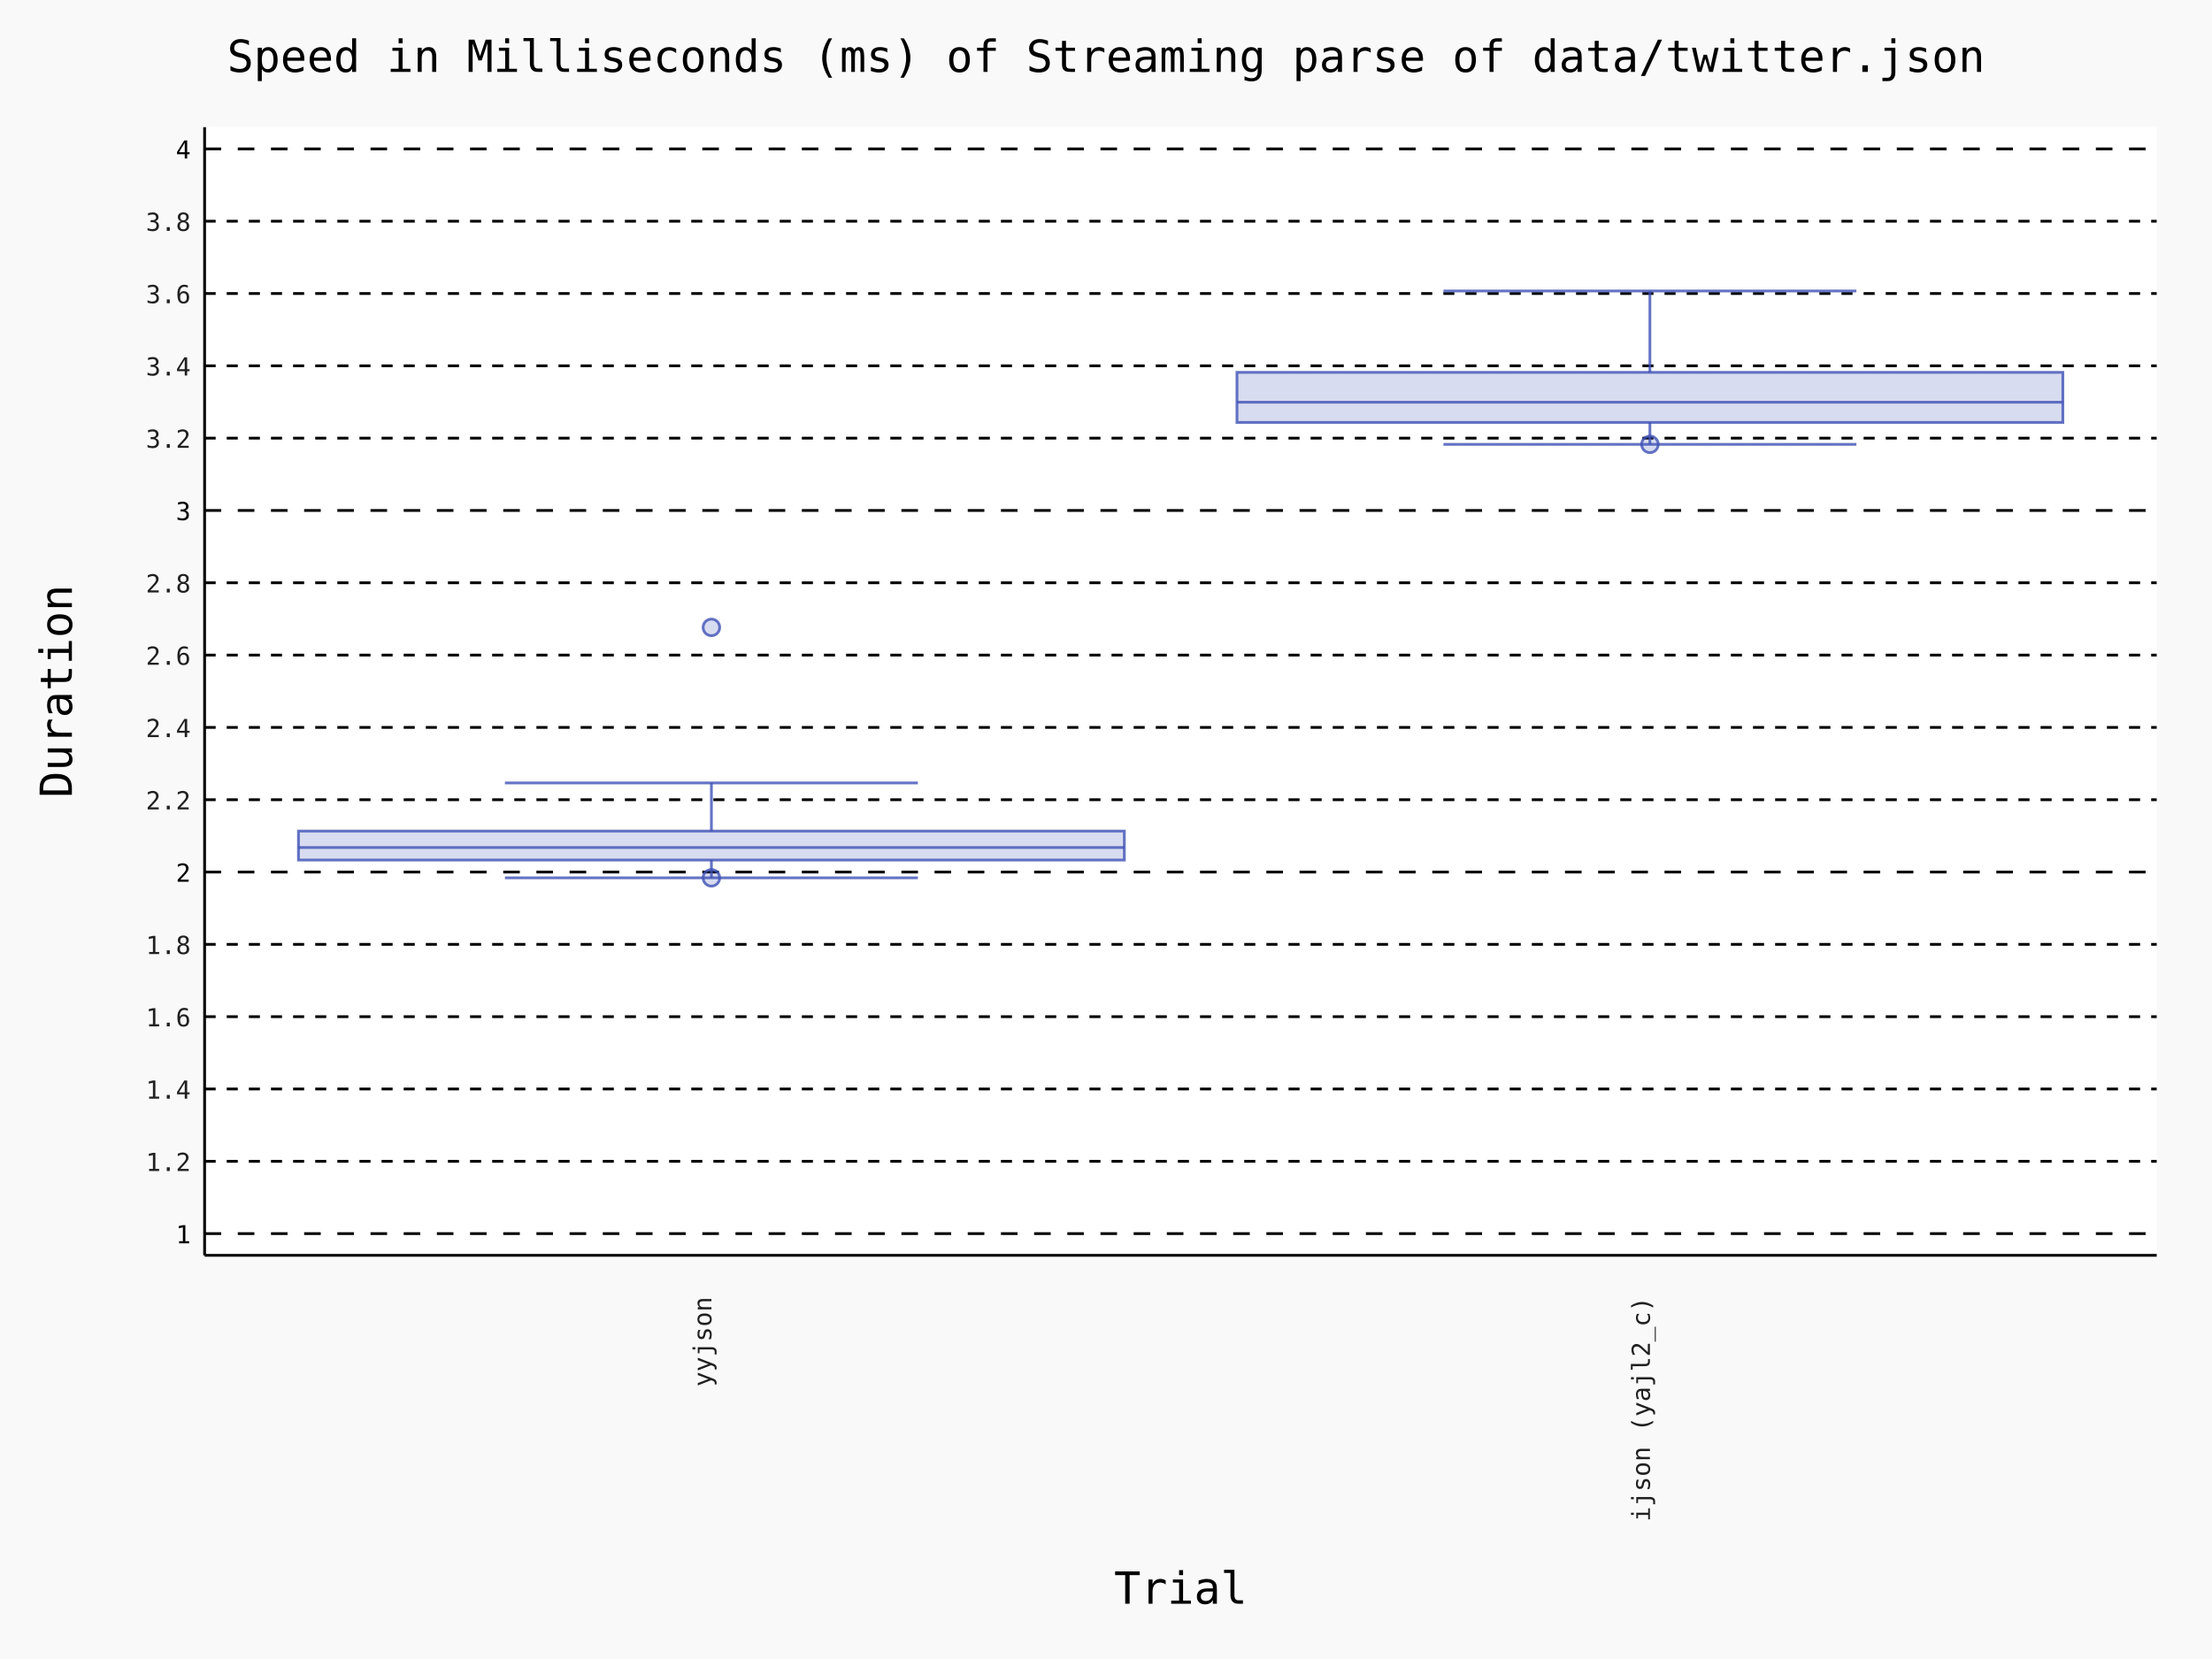
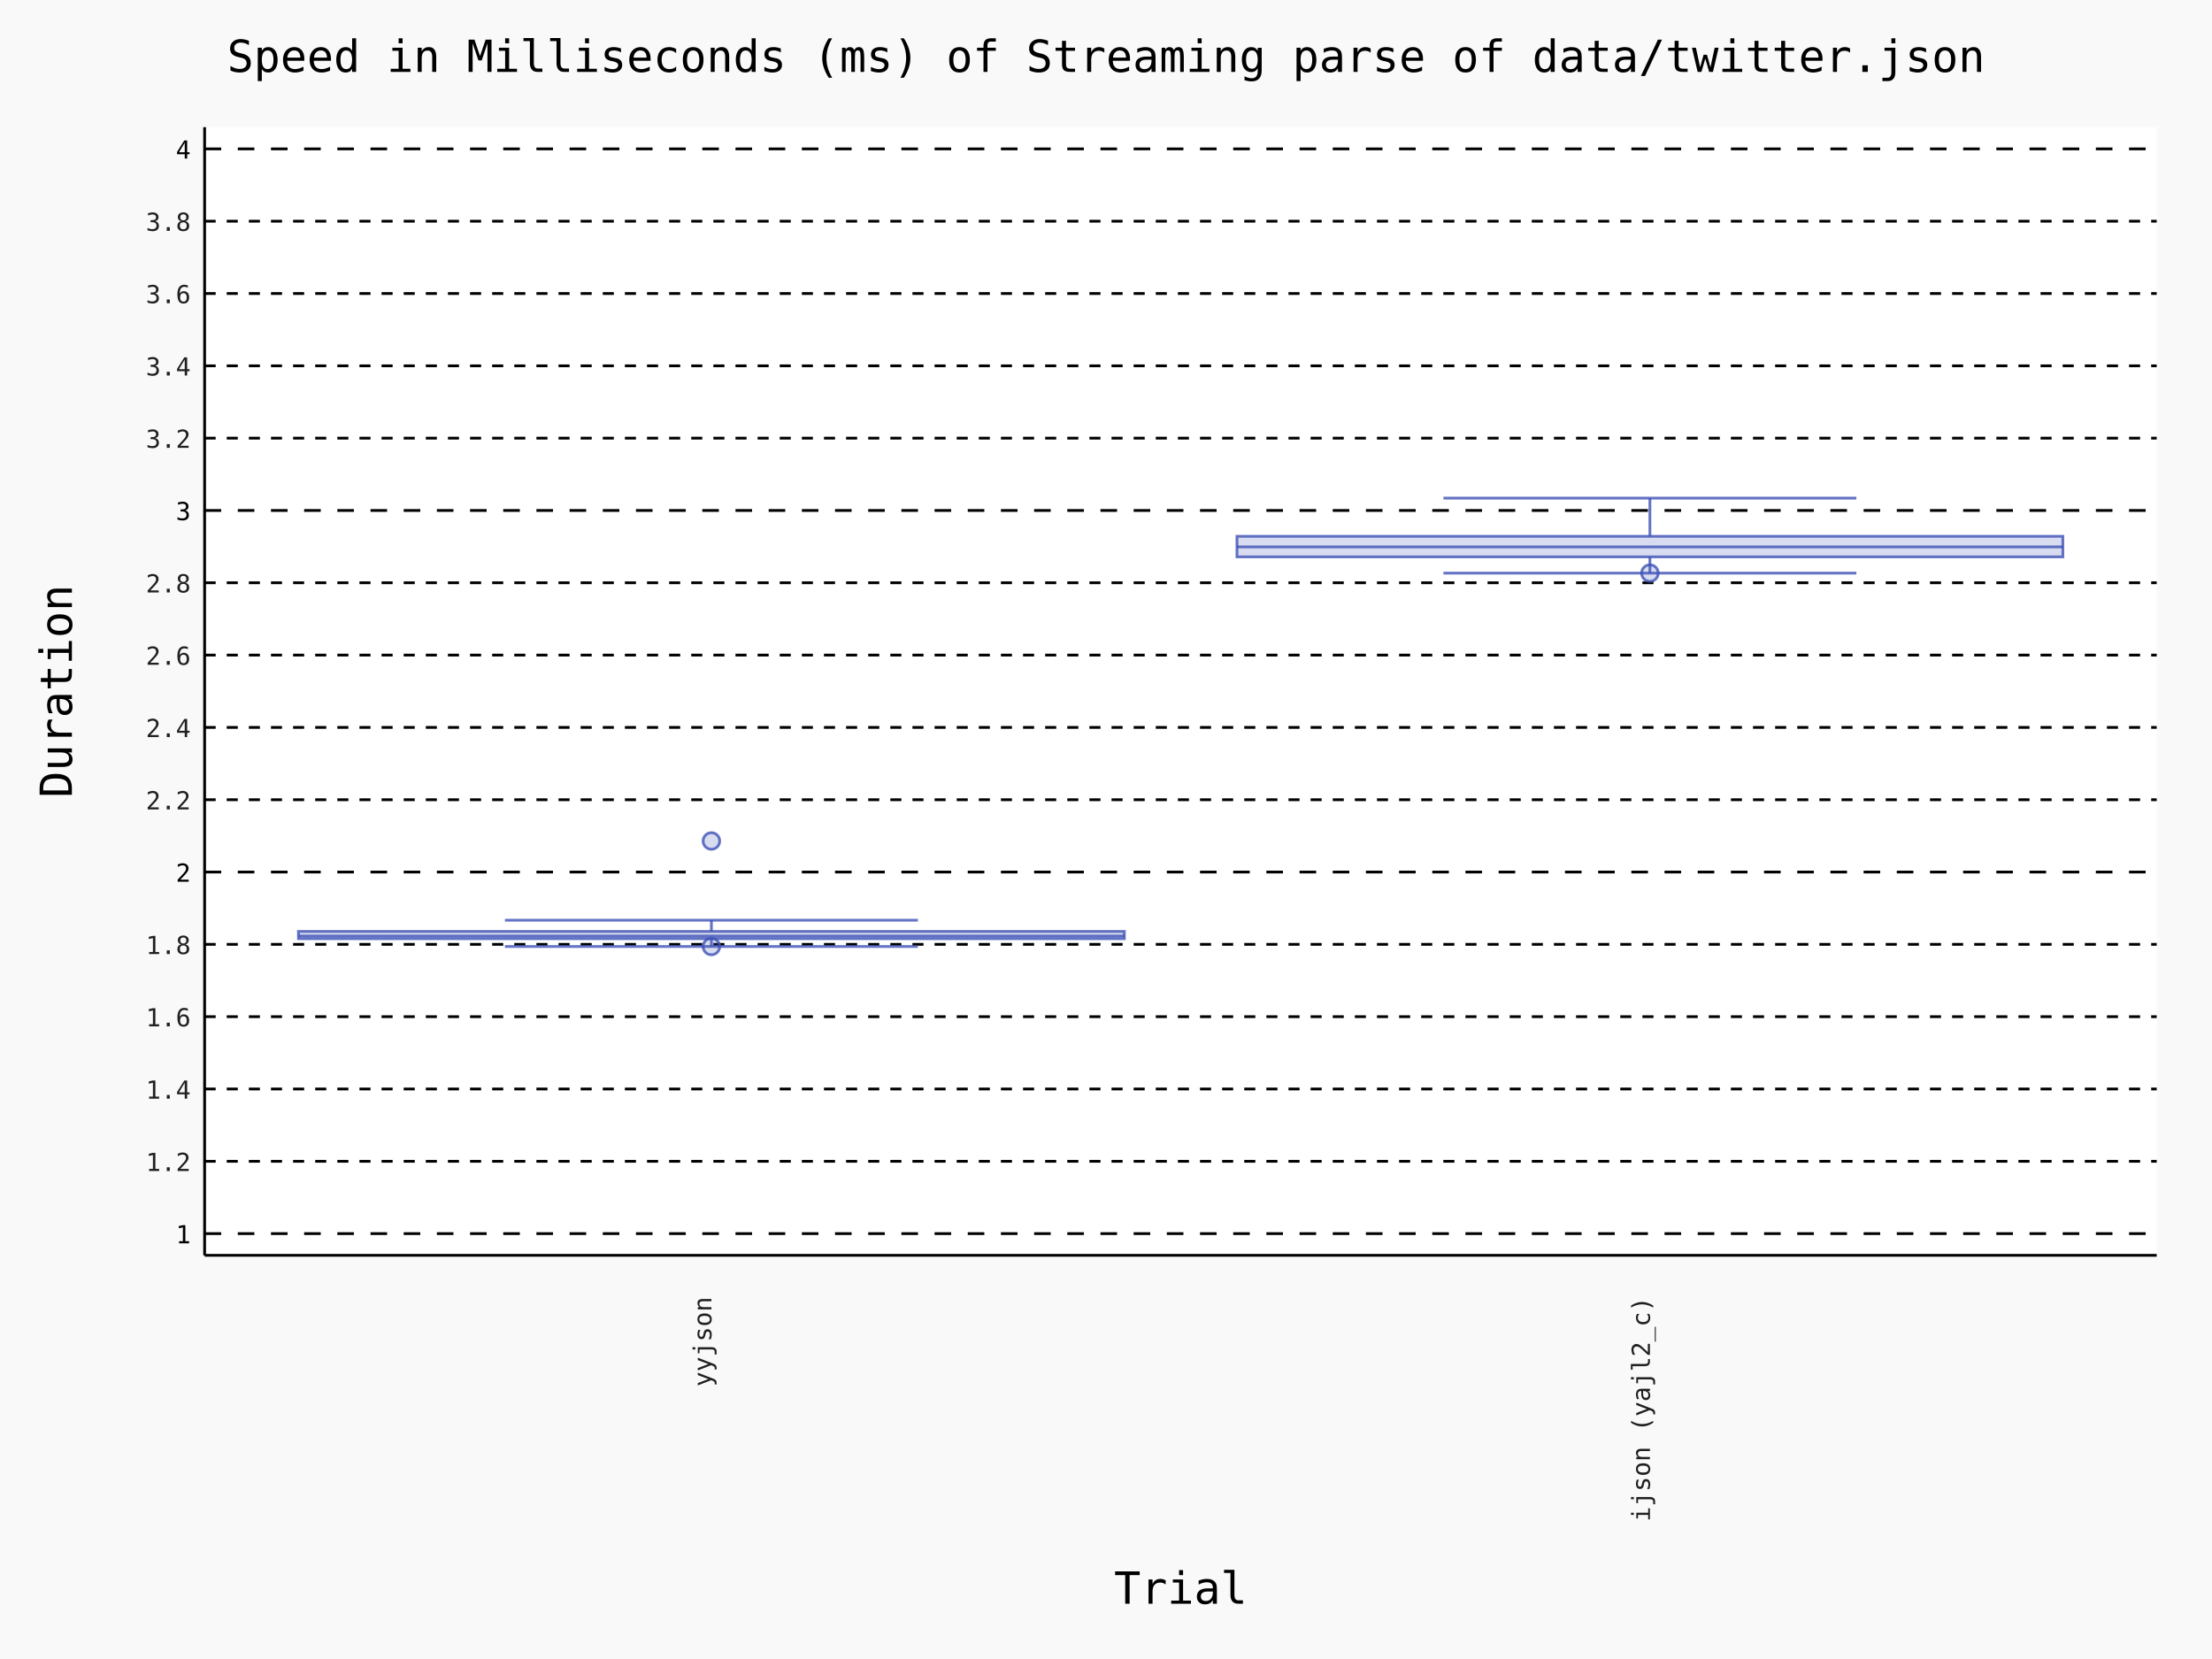
- <svg xmlns="http://www.w3.org/2000/svg" id="chart-b92cd10e-c40f-4a13-af5f-3f4ab9c6325d" class="pygal-chart" viewBox="0 0 800 600">
+ <svg xmlns="http://www.w3.org/2000/svg" id="chart-b388d308-7b6c-41f7-8afc-d557e74ce887" class="pygal-chart" viewBox="0 0 800 600">
  <defs>
-     <style type="text/css">#chart-b92cd10e-c40f-4a13-af5f-3f4ab9c6325d{-webkit-user-select:none;-webkit-font-smoothing:antialiased;font-family:Consolas,"Deja Vu Sans Mono","Bitstream Vera Sans Mono","Courier New",monospace}#chart-b92cd10e-c40f-4a13-af5f-3f4ab9c6325d .title{font-family:Consolas,"Deja Vu Sans Mono","Bitstream Vera Sans Mono","Courier New",monospace;font-size:16px}#chart-b92cd10e-c40f-4a13-af5f-3f4ab9c6325d .legends .legend text{font-family:Consolas,"Deja Vu Sans Mono","Bitstream Vera Sans Mono","Courier New",monospace;font-size:14px}#chart-b92cd10e-c40f-4a13-af5f-3f4ab9c6325d .axis text{font-family:Consolas,"Deja Vu Sans Mono","Bitstream Vera Sans Mono","Courier New",monospace;font-size:10px}#chart-b92cd10e-c40f-4a13-af5f-3f4ab9c6325d .axis text.major{font-family:Consolas,"Deja Vu Sans Mono","Bitstream Vera Sans Mono","Courier New",monospace;font-size:10px}#chart-b92cd10e-c40f-4a13-af5f-3f4ab9c6325d .text-overlay text.value{font-family:Consolas,"Deja Vu Sans Mono","Bitstream Vera Sans Mono","Courier New",monospace;font-size:16px}#chart-b92cd10e-c40f-4a13-af5f-3f4ab9c6325d .text-overlay text.label{font-family:Consolas,"Deja Vu Sans Mono","Bitstream Vera Sans Mono","Courier New",monospace;font-size:10px}#chart-b92cd10e-c40f-4a13-af5f-3f4ab9c6325d .tooltip{font-family:Consolas,"Deja Vu Sans Mono","Bitstream Vera Sans Mono","Courier New",monospace;font-size:14px}#chart-b92cd10e-c40f-4a13-af5f-3f4ab9c6325d text.no_data{font-family:Consolas,"Deja Vu Sans Mono","Bitstream Vera Sans Mono","Courier New",monospace;font-size:64px}
- #chart-b92cd10e-c40f-4a13-af5f-3f4ab9c6325d{background-color:rgba(249,249,249,1)}#chart-b92cd10e-c40f-4a13-af5f-3f4ab9c6325d path,#chart-b92cd10e-c40f-4a13-af5f-3f4ab9c6325d line,#chart-b92cd10e-c40f-4a13-af5f-3f4ab9c6325d rect,#chart-b92cd10e-c40f-4a13-af5f-3f4ab9c6325d circle{-webkit-transition:150ms;-moz-transition:150ms;transition:150ms}#chart-b92cd10e-c40f-4a13-af5f-3f4ab9c6325d .graph &gt; .background{fill:rgba(249,249,249,1)}#chart-b92cd10e-c40f-4a13-af5f-3f4ab9c6325d .plot &gt; .background{fill:rgba(255,255,255,1)}#chart-b92cd10e-c40f-4a13-af5f-3f4ab9c6325d .graph{fill:rgba(0,0,0,.87)}#chart-b92cd10e-c40f-4a13-af5f-3f4ab9c6325d text.no_data{fill:rgba(0,0,0,1)}#chart-b92cd10e-c40f-4a13-af5f-3f4ab9c6325d .title{fill:rgba(0,0,0,1)}#chart-b92cd10e-c40f-4a13-af5f-3f4ab9c6325d .legends .legend text{fill:rgba(0,0,0,.87)}#chart-b92cd10e-c40f-4a13-af5f-3f4ab9c6325d .legends .legend:hover text{fill:rgba(0,0,0,1)}#chart-b92cd10e-c40f-4a13-af5f-3f4ab9c6325d .axis .line{stroke:rgba(0,0,0,1)}#chart-b92cd10e-c40f-4a13-af5f-3f4ab9c6325d .axis .guide.line{stroke:rgba(0,0,0,.54)}#chart-b92cd10e-c40f-4a13-af5f-3f4ab9c6325d .axis .major.line{stroke:rgba(0,0,0,.87)}#chart-b92cd10e-c40f-4a13-af5f-3f4ab9c6325d .axis text.major{fill:rgba(0,0,0,1)}#chart-b92cd10e-c40f-4a13-af5f-3f4ab9c6325d .axis.y .guides:hover .guide.line,#chart-b92cd10e-c40f-4a13-af5f-3f4ab9c6325d .line-graph .axis.x .guides:hover .guide.line,#chart-b92cd10e-c40f-4a13-af5f-3f4ab9c6325d .stackedline-graph .axis.x .guides:hover .guide.line,#chart-b92cd10e-c40f-4a13-af5f-3f4ab9c6325d .xy-graph .axis.x .guides:hover .guide.line{stroke:rgba(0,0,0,1)}#chart-b92cd10e-c40f-4a13-af5f-3f4ab9c6325d .axis .guides:hover text{fill:rgba(0,0,0,1)}#chart-b92cd10e-c40f-4a13-af5f-3f4ab9c6325d .reactive{fill-opacity:.7;stroke-opacity:.8;stroke-width:1}#chart-b92cd10e-c40f-4a13-af5f-3f4ab9c6325d .ci{stroke:rgba(0,0,0,.87)}#chart-b92cd10e-c40f-4a13-af5f-3f4ab9c6325d .reactive.active,#chart-b92cd10e-c40f-4a13-af5f-3f4ab9c6325d .active .reactive{fill-opacity:.8;stroke-opacity:.9;stroke-width:4}#chart-b92cd10e-c40f-4a13-af5f-3f4ab9c6325d .ci .reactive.active{stroke-width:1.5}#chart-b92cd10e-c40f-4a13-af5f-3f4ab9c6325d .series text{fill:rgba(0,0,0,1)}#chart-b92cd10e-c40f-4a13-af5f-3f4ab9c6325d .tooltip rect{fill:rgba(255,255,255,1);stroke:rgba(0,0,0,1);-webkit-transition:opacity 150ms;-moz-transition:opacity 150ms;transition:opacity 150ms}#chart-b92cd10e-c40f-4a13-af5f-3f4ab9c6325d .tooltip .label{fill:rgba(0,0,0,.87)}#chart-b92cd10e-c40f-4a13-af5f-3f4ab9c6325d .tooltip .label{fill:rgba(0,0,0,.87)}#chart-b92cd10e-c40f-4a13-af5f-3f4ab9c6325d .tooltip .legend{font-size:.8em;fill:rgba(0,0,0,.54)}#chart-b92cd10e-c40f-4a13-af5f-3f4ab9c6325d .tooltip .x_label{font-size:.6em;fill:rgba(0,0,0,1)}#chart-b92cd10e-c40f-4a13-af5f-3f4ab9c6325d .tooltip .xlink{font-size:.5em;text-decoration:underline}#chart-b92cd10e-c40f-4a13-af5f-3f4ab9c6325d .tooltip .value{font-size:1.5em}#chart-b92cd10e-c40f-4a13-af5f-3f4ab9c6325d .bound{font-size:.5em}#chart-b92cd10e-c40f-4a13-af5f-3f4ab9c6325d .max-value{font-size:.75em;fill:rgba(0,0,0,.54)}#chart-b92cd10e-c40f-4a13-af5f-3f4ab9c6325d .map-element{fill:rgba(255,255,255,1);stroke:rgba(0,0,0,.54) !important}#chart-b92cd10e-c40f-4a13-af5f-3f4ab9c6325d .map-element .reactive{fill-opacity:inherit;stroke-opacity:inherit}#chart-b92cd10e-c40f-4a13-af5f-3f4ab9c6325d .color-0,#chart-b92cd10e-c40f-4a13-af5f-3f4ab9c6325d .color-0 a:visited{stroke:#3F51B5;fill:#3F51B5}#chart-b92cd10e-c40f-4a13-af5f-3f4ab9c6325d .color-1,#chart-b92cd10e-c40f-4a13-af5f-3f4ab9c6325d .color-1 a:visited{stroke:#3F51B5;fill:#3F51B5}#chart-b92cd10e-c40f-4a13-af5f-3f4ab9c6325d .text-overlay .color-0 text{fill:black}#chart-b92cd10e-c40f-4a13-af5f-3f4ab9c6325d .text-overlay .color-1 text{fill:black}
- #chart-b92cd10e-c40f-4a13-af5f-3f4ab9c6325d text.no_data{text-anchor:middle}#chart-b92cd10e-c40f-4a13-af5f-3f4ab9c6325d .guide.line{fill:none}#chart-b92cd10e-c40f-4a13-af5f-3f4ab9c6325d .centered{text-anchor:middle}#chart-b92cd10e-c40f-4a13-af5f-3f4ab9c6325d .title{text-anchor:middle}#chart-b92cd10e-c40f-4a13-af5f-3f4ab9c6325d .legends .legend text{fill-opacity:1}#chart-b92cd10e-c40f-4a13-af5f-3f4ab9c6325d .axis.x text{text-anchor:middle}#chart-b92cd10e-c40f-4a13-af5f-3f4ab9c6325d .axis.x:not(.web) text[transform]{text-anchor:start}#chart-b92cd10e-c40f-4a13-af5f-3f4ab9c6325d .axis.x:not(.web) text[transform].backwards{text-anchor:end}#chart-b92cd10e-c40f-4a13-af5f-3f4ab9c6325d .axis.y text{text-anchor:end}#chart-b92cd10e-c40f-4a13-af5f-3f4ab9c6325d .axis.y text[transform].backwards{text-anchor:start}#chart-b92cd10e-c40f-4a13-af5f-3f4ab9c6325d .axis.y2 text{text-anchor:start}#chart-b92cd10e-c40f-4a13-af5f-3f4ab9c6325d .axis.y2 text[transform].backwards{text-anchor:end}#chart-b92cd10e-c40f-4a13-af5f-3f4ab9c6325d .axis .guide.line{stroke-dasharray:4,4;stroke:black}#chart-b92cd10e-c40f-4a13-af5f-3f4ab9c6325d .axis .major.guide.line{stroke-dasharray:6,6;stroke:black}#chart-b92cd10e-c40f-4a13-af5f-3f4ab9c6325d .horizontal .axis.y .guide.line,#chart-b92cd10e-c40f-4a13-af5f-3f4ab9c6325d .horizontal .axis.y2 .guide.line,#chart-b92cd10e-c40f-4a13-af5f-3f4ab9c6325d .vertical .axis.x .guide.line{opacity:0}#chart-b92cd10e-c40f-4a13-af5f-3f4ab9c6325d .horizontal .axis.always_show .guide.line,#chart-b92cd10e-c40f-4a13-af5f-3f4ab9c6325d .vertical .axis.always_show .guide.line{opacity:1 !important}#chart-b92cd10e-c40f-4a13-af5f-3f4ab9c6325d .axis.y .guides:hover .guide.line,#chart-b92cd10e-c40f-4a13-af5f-3f4ab9c6325d .axis.y2 .guides:hover .guide.line,#chart-b92cd10e-c40f-4a13-af5f-3f4ab9c6325d .axis.x .guides:hover .guide.line{opacity:1}#chart-b92cd10e-c40f-4a13-af5f-3f4ab9c6325d .axis .guides:hover text{opacity:1}#chart-b92cd10e-c40f-4a13-af5f-3f4ab9c6325d .nofill{fill:none}#chart-b92cd10e-c40f-4a13-af5f-3f4ab9c6325d .subtle-fill{fill-opacity:.2}#chart-b92cd10e-c40f-4a13-af5f-3f4ab9c6325d .dot{stroke-width:1px;fill-opacity:1;stroke-opacity:1}#chart-b92cd10e-c40f-4a13-af5f-3f4ab9c6325d .dot.active{stroke-width:5px}#chart-b92cd10e-c40f-4a13-af5f-3f4ab9c6325d .dot.negative{fill:transparent}#chart-b92cd10e-c40f-4a13-af5f-3f4ab9c6325d text,#chart-b92cd10e-c40f-4a13-af5f-3f4ab9c6325d tspan{stroke:none !important}#chart-b92cd10e-c40f-4a13-af5f-3f4ab9c6325d .series text.active{opacity:1}#chart-b92cd10e-c40f-4a13-af5f-3f4ab9c6325d .tooltip rect{fill-opacity:.95;stroke-width:.5}#chart-b92cd10e-c40f-4a13-af5f-3f4ab9c6325d .tooltip text{fill-opacity:1}#chart-b92cd10e-c40f-4a13-af5f-3f4ab9c6325d .showable{visibility:hidden}#chart-b92cd10e-c40f-4a13-af5f-3f4ab9c6325d .showable.shown{visibility:visible}#chart-b92cd10e-c40f-4a13-af5f-3f4ab9c6325d .gauge-background{fill:rgba(229,229,229,1);stroke:none}#chart-b92cd10e-c40f-4a13-af5f-3f4ab9c6325d .bg-lines{stroke:rgba(249,249,249,1);stroke-width:2px}
+     <style type="text/css">#chart-b388d308-7b6c-41f7-8afc-d557e74ce887{-webkit-user-select:none;-webkit-font-smoothing:antialiased;font-family:Consolas,"Deja Vu Sans Mono","Bitstream Vera Sans Mono","Courier New",monospace}#chart-b388d308-7b6c-41f7-8afc-d557e74ce887 .title{font-family:Consolas,"Deja Vu Sans Mono","Bitstream Vera Sans Mono","Courier New",monospace;font-size:16px}#chart-b388d308-7b6c-41f7-8afc-d557e74ce887 .legends .legend text{font-family:Consolas,"Deja Vu Sans Mono","Bitstream Vera Sans Mono","Courier New",monospace;font-size:14px}#chart-b388d308-7b6c-41f7-8afc-d557e74ce887 .axis text{font-family:Consolas,"Deja Vu Sans Mono","Bitstream Vera Sans Mono","Courier New",monospace;font-size:10px}#chart-b388d308-7b6c-41f7-8afc-d557e74ce887 .axis text.major{font-family:Consolas,"Deja Vu Sans Mono","Bitstream Vera Sans Mono","Courier New",monospace;font-size:10px}#chart-b388d308-7b6c-41f7-8afc-d557e74ce887 .text-overlay text.value{font-family:Consolas,"Deja Vu Sans Mono","Bitstream Vera Sans Mono","Courier New",monospace;font-size:16px}#chart-b388d308-7b6c-41f7-8afc-d557e74ce887 .text-overlay text.label{font-family:Consolas,"Deja Vu Sans Mono","Bitstream Vera Sans Mono","Courier New",monospace;font-size:10px}#chart-b388d308-7b6c-41f7-8afc-d557e74ce887 .tooltip{font-family:Consolas,"Deja Vu Sans Mono","Bitstream Vera Sans Mono","Courier New",monospace;font-size:14px}#chart-b388d308-7b6c-41f7-8afc-d557e74ce887 text.no_data{font-family:Consolas,"Deja Vu Sans Mono","Bitstream Vera Sans Mono","Courier New",monospace;font-size:64px}
+ #chart-b388d308-7b6c-41f7-8afc-d557e74ce887{background-color:rgba(249,249,249,1)}#chart-b388d308-7b6c-41f7-8afc-d557e74ce887 path,#chart-b388d308-7b6c-41f7-8afc-d557e74ce887 line,#chart-b388d308-7b6c-41f7-8afc-d557e74ce887 rect,#chart-b388d308-7b6c-41f7-8afc-d557e74ce887 circle{-webkit-transition:150ms;-moz-transition:150ms;transition:150ms}#chart-b388d308-7b6c-41f7-8afc-d557e74ce887 .graph &gt; .background{fill:rgba(249,249,249,1)}#chart-b388d308-7b6c-41f7-8afc-d557e74ce887 .plot &gt; .background{fill:rgba(255,255,255,1)}#chart-b388d308-7b6c-41f7-8afc-d557e74ce887 .graph{fill:rgba(0,0,0,.87)}#chart-b388d308-7b6c-41f7-8afc-d557e74ce887 text.no_data{fill:rgba(0,0,0,1)}#chart-b388d308-7b6c-41f7-8afc-d557e74ce887 .title{fill:rgba(0,0,0,1)}#chart-b388d308-7b6c-41f7-8afc-d557e74ce887 .legends .legend text{fill:rgba(0,0,0,.87)}#chart-b388d308-7b6c-41f7-8afc-d557e74ce887 .legends .legend:hover text{fill:rgba(0,0,0,1)}#chart-b388d308-7b6c-41f7-8afc-d557e74ce887 .axis .line{stroke:rgba(0,0,0,1)}#chart-b388d308-7b6c-41f7-8afc-d557e74ce887 .axis .guide.line{stroke:rgba(0,0,0,.54)}#chart-b388d308-7b6c-41f7-8afc-d557e74ce887 .axis .major.line{stroke:rgba(0,0,0,.87)}#chart-b388d308-7b6c-41f7-8afc-d557e74ce887 .axis text.major{fill:rgba(0,0,0,1)}#chart-b388d308-7b6c-41f7-8afc-d557e74ce887 .axis.y .guides:hover .guide.line,#chart-b388d308-7b6c-41f7-8afc-d557e74ce887 .line-graph .axis.x .guides:hover .guide.line,#chart-b388d308-7b6c-41f7-8afc-d557e74ce887 .stackedline-graph .axis.x .guides:hover .guide.line,#chart-b388d308-7b6c-41f7-8afc-d557e74ce887 .xy-graph .axis.x .guides:hover .guide.line{stroke:rgba(0,0,0,1)}#chart-b388d308-7b6c-41f7-8afc-d557e74ce887 .axis .guides:hover text{fill:rgba(0,0,0,1)}#chart-b388d308-7b6c-41f7-8afc-d557e74ce887 .reactive{fill-opacity:.7;stroke-opacity:.8;stroke-width:1}#chart-b388d308-7b6c-41f7-8afc-d557e74ce887 .ci{stroke:rgba(0,0,0,.87)}#chart-b388d308-7b6c-41f7-8afc-d557e74ce887 .reactive.active,#chart-b388d308-7b6c-41f7-8afc-d557e74ce887 .active .reactive{fill-opacity:.8;stroke-opacity:.9;stroke-width:4}#chart-b388d308-7b6c-41f7-8afc-d557e74ce887 .ci .reactive.active{stroke-width:1.5}#chart-b388d308-7b6c-41f7-8afc-d557e74ce887 .series text{fill:rgba(0,0,0,1)}#chart-b388d308-7b6c-41f7-8afc-d557e74ce887 .tooltip rect{fill:rgba(255,255,255,1);stroke:rgba(0,0,0,1);-webkit-transition:opacity 150ms;-moz-transition:opacity 150ms;transition:opacity 150ms}#chart-b388d308-7b6c-41f7-8afc-d557e74ce887 .tooltip .label{fill:rgba(0,0,0,.87)}#chart-b388d308-7b6c-41f7-8afc-d557e74ce887 .tooltip .label{fill:rgba(0,0,0,.87)}#chart-b388d308-7b6c-41f7-8afc-d557e74ce887 .tooltip .legend{font-size:.8em;fill:rgba(0,0,0,.54)}#chart-b388d308-7b6c-41f7-8afc-d557e74ce887 .tooltip .x_label{font-size:.6em;fill:rgba(0,0,0,1)}#chart-b388d308-7b6c-41f7-8afc-d557e74ce887 .tooltip .xlink{font-size:.5em;text-decoration:underline}#chart-b388d308-7b6c-41f7-8afc-d557e74ce887 .tooltip .value{font-size:1.5em}#chart-b388d308-7b6c-41f7-8afc-d557e74ce887 .bound{font-size:.5em}#chart-b388d308-7b6c-41f7-8afc-d557e74ce887 .max-value{font-size:.75em;fill:rgba(0,0,0,.54)}#chart-b388d308-7b6c-41f7-8afc-d557e74ce887 .map-element{fill:rgba(255,255,255,1);stroke:rgba(0,0,0,.54) !important}#chart-b388d308-7b6c-41f7-8afc-d557e74ce887 .map-element .reactive{fill-opacity:inherit;stroke-opacity:inherit}#chart-b388d308-7b6c-41f7-8afc-d557e74ce887 .color-0,#chart-b388d308-7b6c-41f7-8afc-d557e74ce887 .color-0 a:visited{stroke:#3F51B5;fill:#3F51B5}#chart-b388d308-7b6c-41f7-8afc-d557e74ce887 .color-1,#chart-b388d308-7b6c-41f7-8afc-d557e74ce887 .color-1 a:visited{stroke:#3F51B5;fill:#3F51B5}#chart-b388d308-7b6c-41f7-8afc-d557e74ce887 .text-overlay .color-0 text{fill:black}#chart-b388d308-7b6c-41f7-8afc-d557e74ce887 .text-overlay .color-1 text{fill:black}
+ #chart-b388d308-7b6c-41f7-8afc-d557e74ce887 text.no_data{text-anchor:middle}#chart-b388d308-7b6c-41f7-8afc-d557e74ce887 .guide.line{fill:none}#chart-b388d308-7b6c-41f7-8afc-d557e74ce887 .centered{text-anchor:middle}#chart-b388d308-7b6c-41f7-8afc-d557e74ce887 .title{text-anchor:middle}#chart-b388d308-7b6c-41f7-8afc-d557e74ce887 .legends .legend text{fill-opacity:1}#chart-b388d308-7b6c-41f7-8afc-d557e74ce887 .axis.x text{text-anchor:middle}#chart-b388d308-7b6c-41f7-8afc-d557e74ce887 .axis.x:not(.web) text[transform]{text-anchor:start}#chart-b388d308-7b6c-41f7-8afc-d557e74ce887 .axis.x:not(.web) text[transform].backwards{text-anchor:end}#chart-b388d308-7b6c-41f7-8afc-d557e74ce887 .axis.y text{text-anchor:end}#chart-b388d308-7b6c-41f7-8afc-d557e74ce887 .axis.y text[transform].backwards{text-anchor:start}#chart-b388d308-7b6c-41f7-8afc-d557e74ce887 .axis.y2 text{text-anchor:start}#chart-b388d308-7b6c-41f7-8afc-d557e74ce887 .axis.y2 text[transform].backwards{text-anchor:end}#chart-b388d308-7b6c-41f7-8afc-d557e74ce887 .axis .guide.line{stroke-dasharray:4,4;stroke:black}#chart-b388d308-7b6c-41f7-8afc-d557e74ce887 .axis .major.guide.line{stroke-dasharray:6,6;stroke:black}#chart-b388d308-7b6c-41f7-8afc-d557e74ce887 .horizontal .axis.y .guide.line,#chart-b388d308-7b6c-41f7-8afc-d557e74ce887 .horizontal .axis.y2 .guide.line,#chart-b388d308-7b6c-41f7-8afc-d557e74ce887 .vertical .axis.x .guide.line{opacity:0}#chart-b388d308-7b6c-41f7-8afc-d557e74ce887 .horizontal .axis.always_show .guide.line,#chart-b388d308-7b6c-41f7-8afc-d557e74ce887 .vertical .axis.always_show .guide.line{opacity:1 !important}#chart-b388d308-7b6c-41f7-8afc-d557e74ce887 .axis.y .guides:hover .guide.line,#chart-b388d308-7b6c-41f7-8afc-d557e74ce887 .axis.y2 .guides:hover .guide.line,#chart-b388d308-7b6c-41f7-8afc-d557e74ce887 .axis.x .guides:hover .guide.line{opacity:1}#chart-b388d308-7b6c-41f7-8afc-d557e74ce887 .axis .guides:hover text{opacity:1}#chart-b388d308-7b6c-41f7-8afc-d557e74ce887 .nofill{fill:none}#chart-b388d308-7b6c-41f7-8afc-d557e74ce887 .subtle-fill{fill-opacity:.2}#chart-b388d308-7b6c-41f7-8afc-d557e74ce887 .dot{stroke-width:1px;fill-opacity:1;stroke-opacity:1}#chart-b388d308-7b6c-41f7-8afc-d557e74ce887 .dot.active{stroke-width:5px}#chart-b388d308-7b6c-41f7-8afc-d557e74ce887 .dot.negative{fill:transparent}#chart-b388d308-7b6c-41f7-8afc-d557e74ce887 text,#chart-b388d308-7b6c-41f7-8afc-d557e74ce887 tspan{stroke:none !important}#chart-b388d308-7b6c-41f7-8afc-d557e74ce887 .series text.active{opacity:1}#chart-b388d308-7b6c-41f7-8afc-d557e74ce887 .tooltip rect{fill-opacity:.95;stroke-width:.5}#chart-b388d308-7b6c-41f7-8afc-d557e74ce887 .tooltip text{fill-opacity:1}#chart-b388d308-7b6c-41f7-8afc-d557e74ce887 .showable{visibility:hidden}#chart-b388d308-7b6c-41f7-8afc-d557e74ce887 .showable.shown{visibility:visible}#chart-b388d308-7b6c-41f7-8afc-d557e74ce887 .gauge-background{fill:rgba(229,229,229,1);stroke:none}#chart-b388d308-7b6c-41f7-8afc-d557e74ce887 .bg-lines{stroke:rgba(249,249,249,1);stroke-width:2px}
.tooltip .value{font-size:1em !important}.axis text{font-size:9px !important}</style>
  </defs>
  <g class="graph custombox-graph vertical">
    <rect x="0" y="0" width="800" height="600" class="background" />
    <g transform="translate(74, 46)" class="plot">
      <rect x="0" y="0" width="706.0" height="408.0" class="background" />
      <g class="axis y always_show">
        <path d="M0 408 h706" class="line" />
        <g class="guides">
          <path d="M0 400.154 h706" class="major guide line" />
          <text x="-5" y="403.654" class="major">1</text>
        </g>
        <g class="guides">
          <path d="M0 374 h706" class="guide line" />
          <text x="-5" y="377.5" class="">1.2</text>
        </g>
        <g class="guides">
          <path d="M0 347.846 h706" class="guide line" />
          <text x="-5" y="351.346" class="">1.4</text>
        </g>
        <g class="guides">
          <path d="M0 321.692 h706" class="guide line" />
          <text x="-5" y="325.192" class="">1.6</text>
        </g>
        <g class="guides">
          <path d="M0 295.538 h706" class="guide line" />
          <text x="-5" y="299.038" class="">1.8</text>
        </g>
        <g class="guides">
          <path d="M0 269.385 h706" class="major guide line" />
          <text x="-5" y="272.885" class="major">2</text>
        </g>
        <g class="guides">
          <path d="M0 243.231 h706" class="guide line" />
          <text x="-5" y="246.731" class="">2.2</text>
        </g>
        <g class="guides">
          <path d="M0 217.077 h706" class="guide line" />
          <text x="-5" y="220.577" class="">2.4</text>
        </g>
        <g class="guides">
          <path d="M0 190.923 h706" class="guide line" />
          <text x="-5" y="194.423" class="">2.6</text>
        </g>
        <g class="guides">
          <path d="M0 164.769 h706" class="guide line" />
          <text x="-5" y="168.269" class="">2.8</text>
        </g>
        <g class="guides">
          <path d="M0 138.615 h706" class="major guide line" />
          <text x="-5" y="142.115" class="major">3</text>
        </g>
        <g class="guides">
          <path d="M0 112.462 h706" class="guide line" />
          <text x="-5" y="115.962" class="">3.2</text>
        </g>
        <g class="guides">
          <path d="M0 86.308 h706" class="guide line" />
          <text x="-5" y="89.808" class="">3.4</text>
        </g>
        <g class="guides">
          <path d="M0 60.154 h706" class="guide line" />
          <text x="-5" y="63.654" class="">3.6</text>
        </g>
        <g class="guides">
          <path d="M0 34 h706" class="guide line" />
          <text x="-5" y="37.5" class="">3.8</text>
        </g>
        <g class="guides">
          <path d="M0 7.846 h706" class="major guide line" />
          <text x="-5" y="11.346" class="major">4</text>
        </g>
      </g>
      <g class="axis x">
        <path d="M0 0 v408" class="line" />
        <g class="guides">
          <path d="M183.288 0 v408" class="guide line" />
          <text x="183.288" y="423.0" class="backwards" transform="rotate(270 183.2885 423)">yyjson</text>
        </g>
        <g class="guides">
          <path d="M522.712 0 v408" class="guide line" />
          <text x="522.712" y="423.0" class="backwards" transform="rotate(270 522.7115 423)">ijson (yajl2_c)</text>
        </g>
      </g>
      <g class="series serie-0 color-0">
        <g class="boxes">
          <g class="box">
-             <path stroke-width="3" d="M108.615 271.479 L257.962 271.479" class="reactive tooltip-trigger" />
-             <path stroke-width="3" d="M33.942 260.519 L332.635 260.519" class="reactive tooltip-trigger" />
-             <path stroke-width="3" d="M108.615 237.162 L257.962 237.162" class="reactive tooltip-trigger" />
-             <path stroke-width="2" d="M183.288 271.479 L183.288 265.05" class="reactive tooltip-trigger" />
-             <path stroke-width="2" d="M183.288 237.162 L183.288 254.568" class="reactive tooltip-trigger" />
-             <rect x="33.942" y="254.568" height="10.482" width="298.692" class="subtle-fill reactive tooltip-trigger" />
-             <circle cx="183.288" cy="271.479" r="3" class="subtle-fill reactive tooltip-trigger" />
-             <circle cx="183.288" cy="180.907" r="3" class="subtle-fill reactive tooltip-trigger" />
+             <path stroke-width="3" d="M108.615 296.317 L257.962 296.317" class="reactive tooltip-trigger" />
+             <path stroke-width="3" d="M33.942 292.522 L332.635 292.522" class="reactive tooltip-trigger" />
+             <path stroke-width="3" d="M108.615 286.808 L257.962 286.808" class="reactive tooltip-trigger" />
+             <path stroke-width="2" d="M183.288 296.317 L183.288 293.482" class="reactive tooltip-trigger" />
+             <path stroke-width="2" d="M183.288 286.808 L183.288 290.873" class="reactive tooltip-trigger" />
+             <rect x="33.942" y="290.873" height="2.609" width="298.692" class="subtle-fill reactive tooltip-trigger" />
+             <circle cx="183.288" cy="296.317" r="3" class="subtle-fill reactive tooltip-trigger" />
+             <circle cx="183.288" cy="258.156" r="3" class="subtle-fill reactive tooltip-trigger" />
          </g>
        </g>
      </g>
      <g class="series serie-1 color-1">
        <g class="boxes">
          <g class="box">
-             <path stroke-width="3" d="M448.038 114.704 L597.385 114.704" class="reactive tooltip-trigger" />
-             <path stroke-width="3" d="M373.365 99.465 L672.058 99.465" class="reactive tooltip-trigger" />
-             <path stroke-width="3" d="M448.038 59.24 L597.385 59.24" class="reactive tooltip-trigger" />
-             <path stroke-width="2" d="M522.712 114.704 L522.712 106.778" class="reactive tooltip-trigger" />
-             <path stroke-width="2" d="M522.712 59.24 L522.712 88.664" class="reactive tooltip-trigger" />
-             <rect x="373.365" y="88.664" height="18.114" width="298.692" class="subtle-fill reactive tooltip-trigger" />
-             <circle cx="522.712" cy="114.704" r="3" class="subtle-fill reactive tooltip-trigger" />
-             <circle cx="522.712" cy="-163.459" r="3" class="subtle-fill reactive tooltip-trigger" />
+             <path stroke-width="3" d="M448.038 161.275 L597.385 161.275" class="reactive tooltip-trigger" />
+             <path stroke-width="3" d="M373.365 151.792 L672.058 151.792" class="reactive tooltip-trigger" />
+             <path stroke-width="3" d="M448.038 134.156 L597.385 134.156" class="reactive tooltip-trigger" />
+             <path stroke-width="2" d="M522.712 161.275 L522.712 155.394" class="reactive tooltip-trigger" />
+             <path stroke-width="2" d="M522.712 134.156 L522.712 147.963" class="reactive tooltip-trigger" />
+             <rect x="373.365" y="147.963" height="7.432" width="298.692" class="subtle-fill reactive tooltip-trigger" />
+             <circle cx="522.712" cy="161.275" r="3" class="subtle-fill reactive tooltip-trigger" />
+             <circle cx="522.712" cy="-167.851" r="3" class="subtle-fill reactive tooltip-trigger" />
          </g>
        </g>
      </g>
    </g>
    <g class="titles">
      <text x="400.0" y="26" class="title plot_title">Speed in Milliseconds (ms) of Streaming parse of data/twitter.json</text>
      <text x="427.0" y="580.0" class="title">Trial</text>
      <text x="0" y="276.0" class="title" transform="rotate(-90 0 250)">Duration</text>
    </g>
    <g transform="translate(74, 46)" class="plot overlay">
      <g class="series serie-0 color-0" />
      <g class="series serie-1 color-1" />
    </g>
    <g transform="translate(74, 46)" class="plot text-overlay">
      <g class="series serie-0 color-0" />
      <g class="series serie-1 color-1" />
    </g>
    <g transform="translate(74, 46)" class="plot tooltip-overlay">
      <g transform="translate(0 0)" style="opacity: 0" class="tooltip">
        <rect rx="0" ry="0" width="0" height="0" class="tooltip-box" />
        <g class="text" />
      </g>
    </g>
  </g>
</svg>
